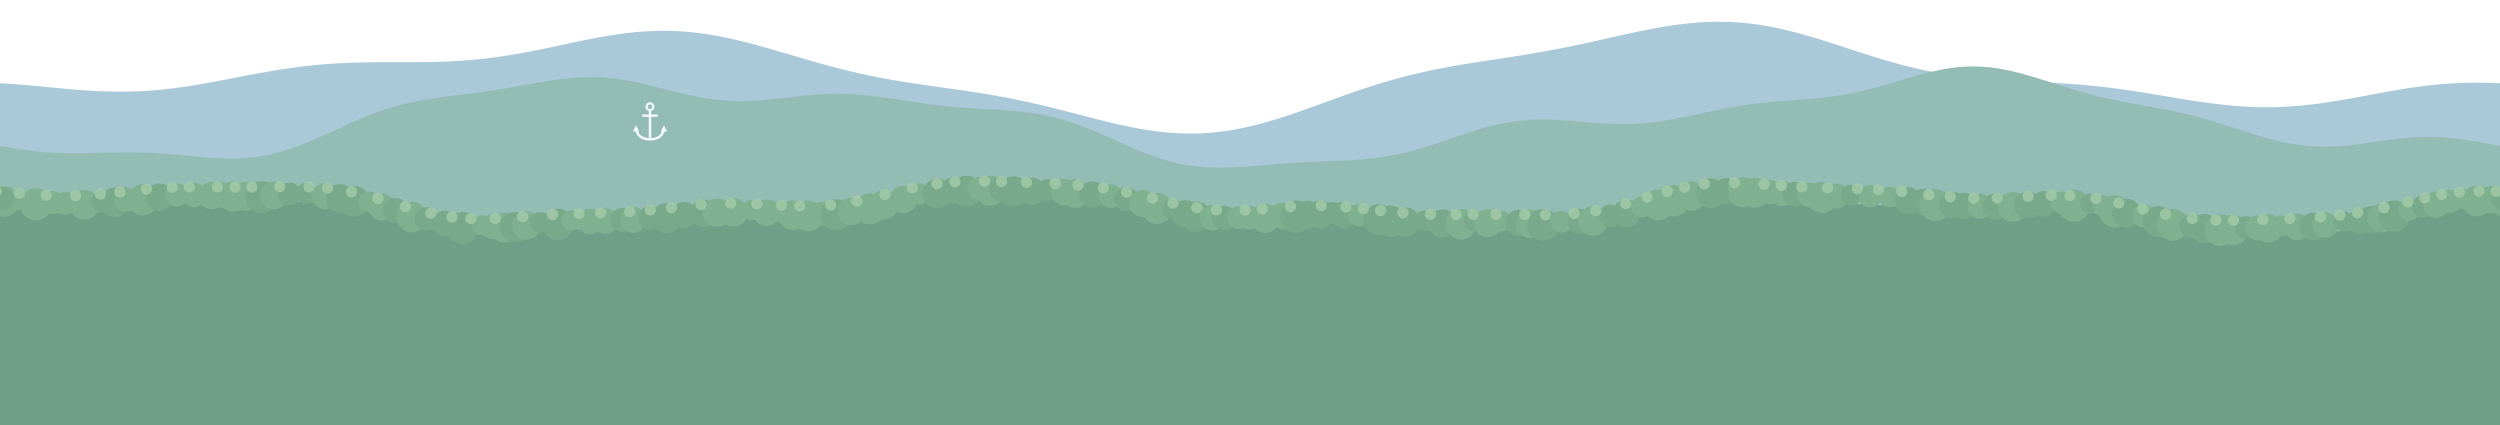
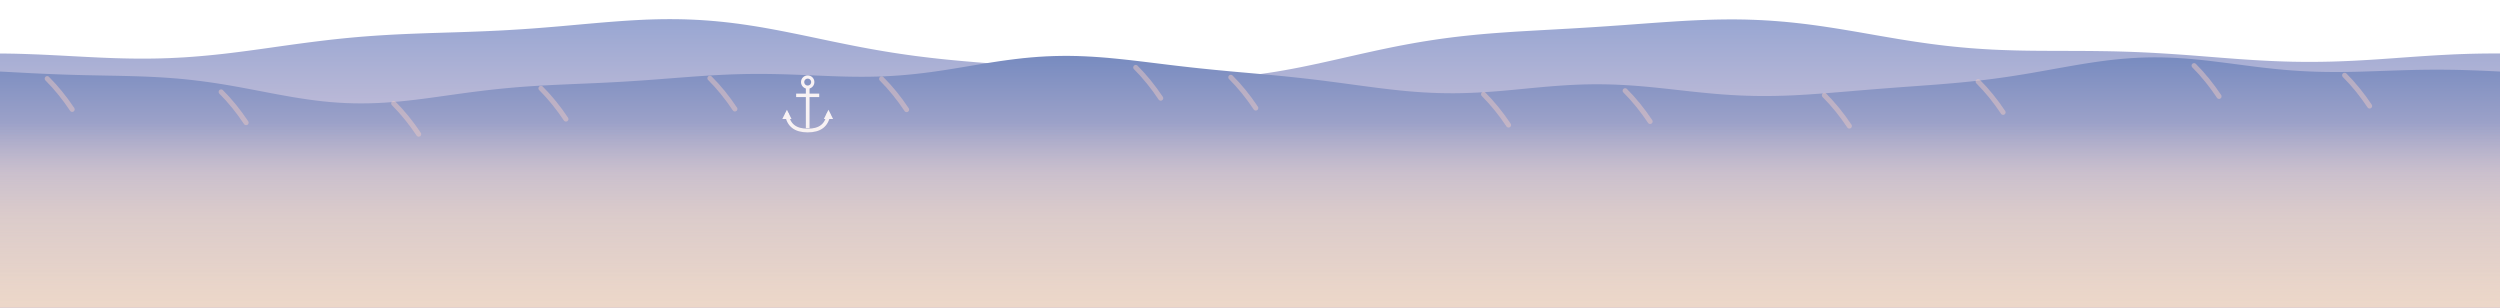
- <svg xmlns="http://www.w3.org/2000/svg" viewBox="0 0 1000 170" width="1000" height="170">
-   <g transform="translate(0 -70)">
-     <path d="M0 240 L0 103.3 L4 103.53 L8 103.82 L12 104.17 L16 104.54 L20 104.92 L24 105.31 L28 105.67 L32 106 L36 106.28 L40 106.49 L44 106.62 L48 106.67 L52 106.63 L56 106.49 L60 106.25 L64 105.91 L68 105.48 L72 104.97 L76 104.37 L80 103.72 L84 103.01 L88 102.26 L92 101.5 L96 100.72 L100 99.95 L104 99.21 L108 98.5 L112 97.84 L116 97.24 L120 96.7 L124 96.24 L128 95.85 L132 95.53 L136 95.29 L140 95.11 L144 94.99 L148 94.92 L152 94.89 L156 94.88 L160 94.88 L164 94.88 L168 94.86 L172 94.8 L176 94.7 L180 94.55 L184 94.33 L188 94.03 L192 93.66 L196 93.2 L200 92.66 L204 92.05 L208 91.36 L212 90.62 L216 89.82 L220 88.99 L224 88.13 L228 87.28 L232 86.43 L236 85.62 L240 84.86 L244 84.18 L248 83.58 L252 83.08 L256 82.69 L260 82.44 L264 82.32 L268 82.34 L272 82.51 L276 82.82 L280 83.27 L284 83.85 L288 84.57 L292 85.39 L296 86.32 L300 87.33 L304 88.41 L308 89.54 L312 90.7 L316 91.88 L320 93.06 L324 94.22 L328 95.36 L332 96.45 L336 97.5 L340 98.48 L344 99.41 L348 100.27 L352 101.07 L356 101.8 L360 102.49 L364 103.13 L368 103.73 L372 104.31 L376 104.87 L380 105.43 L384 106 L388 106.59 L392 107.21 L396 107.87 L400 108.58 L404 109.33 L408 110.15 L412 111.01 L416 111.93 L420 112.89 L424 113.89 L428 114.92 L432 115.95 L436 116.99 L440 118 L444 118.98 L448 119.9 L452 120.76 L456 121.52 L460 122.17 L464 122.7 L468 123.09 L472 123.34 L476 123.43 L480 123.35 L484 123.11 L488 122.71 L492 122.14 L496 121.42 L500 120.55 L504 119.55 L508 118.43 L512 117.21 L516 115.9 L520 114.52 L524 113.1 L528 111.66 L532 110.2 L536 108.76 L540 107.34 L544 105.97 L548 104.64 L552 103.39 L556 102.2 L560 101.09 L564 100.06 L568 99.11 L572 98.23 L576 97.42 L580 96.67 L584 95.97 L588 95.31 L592 94.68 L596 94.07 L600 93.46 L604 92.85 L608 92.22 L612 91.56 L616 90.87 L620 90.15 L624 89.39 L628 88.59 L632 87.76 L636 86.89 L640 86.01 L644 85.11 L648 84.22 L652 83.34 L656 82.49 L660 81.69 L664 80.95 L668 80.29 L672 79.73 L676 79.28 L680 78.95 L684 78.75 L688 78.69 L692 78.78 L696 79.03 L700 79.42 L704 79.96 L708 80.64 L712 81.46 L716 82.4 L720 83.44 L724 84.57 L728 85.78 L732 87.04 L736 88.33 L740 89.64 L744 90.94 L748 92.22 L752 93.45 L756 94.63 L760 95.74 L764 96.77 L768 97.71 L772 98.56 L776 99.31 L780 99.96 L784 100.52 L788 101 L792 101.4 L796 101.73 L800 102 L804 102.24 L808 102.45 L812 102.64 L816 102.84 L820 103.04 L824 103.28 L828 103.55 L832 103.86 L836 104.22 L840 104.64 L844 105.11 L848 105.63 L852 106.2 L856 106.81 L860 107.45 L864 108.12 L868 108.79 L872 109.46 L876 110.1 L880 110.71 L884 111.27 L888 111.77 L892 112.19 L896 112.52 L900 112.75 L904 112.87 L908 112.89 L912 112.79 L916 112.59 L920 112.27 L924 111.86 L928 111.36 L932 110.77 L936 110.12 L940 109.43 L944 108.7 L948 107.95 L952 107.21 L956 106.48 L960 105.8 L964 105.16 L968 104.6 L972 104.11 L976 103.7 L980 103.39 L984 103.18 L988 103.07 L992 103.06 L996 103.13 L1000 103.3 L1000 240 Z" fill="#a9c8d8" />
-     <path d="M0 240 L0 128.33 L4 129.04 L8 129.69 L12 130.25 L16 130.7 L20 131.03 L24 131.23 L28 131.32 L32 131.32 L36 131.25 L40 131.14 L44 131.03 L48 130.95 L52 130.92 L56 130.97 L60 131.1 L64 131.33 L68 131.63 L72 132 L76 132.39 L80 132.78 L84 133.12 L88 133.36 L92 133.47 L96 133.39 L100 133.1 L104 132.58 L108 131.82 L112 130.81 L116 129.56 L120 128.12 L124 126.5 L128 124.76 L132 122.95 L136 121.11 L140 119.31 L144 117.57 L148 115.96 L152 114.48 L156 113.17 L160 112.03 L164 111.06 L168 110.24 L172 109.54 L176 108.94 L180 108.41 L184 107.91 L188 107.41 L192 106.89 L196 106.32 L200 105.7 L204 105.04 L208 104.34 L212 103.63 L216 102.92 L220 102.27 L224 101.7 L228 101.26 L232 100.97 L236 100.85 L240 100.93 L244 101.22 L248 101.71 L252 102.37 L256 103.19 L260 104.13 L264 105.14 L268 106.17 L272 107.17 L276 108.09 L280 108.9 L284 109.56 L288 110.04 L292 110.33 L296 110.43 L300 110.35 L304 110.12 L308 109.78 L312 109.35 L316 108.9 L320 108.45 L324 108.06 L328 107.75 L332 107.57 L336 107.52 L340 107.63 L344 107.87 L348 108.25 L352 108.74 L356 109.31 L360 109.92 L364 110.55 L368 111.16 L372 111.73 L376 112.23 L380 112.65 L384 113 L388 113.27 L392 113.5 L396 113.71 L400 113.93 L404 114.2 L408 114.56 L412 115.05 L416 115.7 L420 116.52 L424 117.54 L428 118.76 L432 120.15 L436 121.71 L440 123.38 L444 125.14 L448 126.93 L452 128.69 L456 130.38 L460 131.95 L464 133.34 L468 134.54 L472 135.51 L476 136.25 L480 136.75 L484 137.03 L488 137.12 L492 137.04 L496 136.83 L500 136.54 L504 136.2 L508 135.85 L512 135.52 L516 135.22 L520 134.96 L524 134.76 L528 134.59 L532 134.44 L536 134.28 L540 134.09 L544 133.82 L548 133.45 L552 132.96 L556 132.32 L560 131.53 L564 130.57 L568 129.47 L572 128.25 L576 126.94 L580 125.57 L584 124.2 L588 122.87 L592 121.63 L596 120.52 L600 119.57 L604 118.82 L608 118.27 L612 117.94 L616 117.8 L620 117.84 L624 118.02 L628 118.3 L632 118.64 L636 118.99 L640 119.3 L644 119.52 L648 119.63 L652 119.6 L656 119.41 L660 119.06 L664 118.55 L668 117.91 L672 117.16 L676 116.33 L680 115.47 L684 114.61 L688 113.78 L692 113.01 L696 112.33 L700 111.73 L704 111.24 L708 110.83 L712 110.48 L716 110.18 L720 109.89 L724 109.57 L728 109.19 L732 108.73 L736 108.15 L740 107.45 L744 106.61 L748 105.64 L752 104.56 L756 103.41 L760 102.21 L764 101.01 L768 99.87 L772 98.83 L776 97.95 L780 97.25 L784 96.79 L788 96.57 L792 96.63 L796 96.94 L800 97.5 L804 98.28 L808 99.26 L812 100.37 L816 101.59 L820 102.86 L824 104.15 L828 105.4 L832 106.58 L836 107.69 L840 108.7 L844 109.62 L848 110.45 L852 111.21 L856 111.94 L860 112.65 L864 113.39 L868 114.17 L872 115.03 L876 115.98 L880 117.02 L884 118.16 L888 119.38 L892 120.65 L896 121.95 L900 123.24 L904 124.47 L908 125.61 L912 126.61 L916 127.43 L920 128.06 L924 128.47 L928 128.67 L932 128.65 L936 128.44 L940 128.08 L944 127.59 L948 127.04 L952 126.46 L956 125.9 L960 125.42 L964 125.06 L968 124.84 L972 124.78 L976 124.9 L980 125.19 L984 125.63 L988 126.2 L992 126.87 L996 127.59 L1000 128.33 L1000 240 Z" fill="#93bcb4" />
+ <svg xmlns="http://www.w3.org/2000/svg" viewBox="0 0 1300 160" width="1300" height="160">
+   <defs>
+     <linearGradient id="bgsannomiya1_0" gradientUnits="userSpaceOnUse" x1="0" y1="50" x2="0" y2="120">
+       <stop offset="0" stop-color="#98a6d2" />
+       <stop offset="1" stop-color="#cfc4da" />
+     </linearGradient>
+     <linearGradient id="bgsannomiya1_1" gradientUnits="userSpaceOnUse" x1="0" y1="66" x2="0" y2="130">
+       <stop offset="0" stop-color="#7489bf" />
+       <stop offset="1" stop-color="#b7b2cf" />
+     </linearGradient>
+     <linearGradient id="bgsannomiya1_2" gradientUnits="userSpaceOnUse" x1="0" y1="104" x2="0" y2="200">
+       <stop offset="0" stop-color="#f3dcc8" stop-opacity="0" />
+       <stop offset="0.5" stop-color="#f3dcc8" stop-opacity="0.6" />
+       <stop offset="1" stop-color="#f3dcc8" stop-opacity="0.9" />
+     </linearGradient>
+   </defs>
+   <g transform="translate(0 -40)">
+     <path d="M0 200 L0 67.82 L4 67.86 L8 67.93 L12 68.04 L16 68.18 L20 68.33 L24 68.51 L28 68.71 L32 68.91 L36 69.13 L40 69.34 L44 69.55 L48 69.75 L52 69.94 L56 70.11 L60 70.25 L64 70.36 L68 70.44 L72 70.48 L76 70.48 L80 70.44 L84 70.35 L88 70.22 L92 70.03 L96 69.81 L100 69.53 L104 69.21 L108 68.85 L112 68.45 L116 68.02 L120 67.55 L124 67.05 L128 66.53 L132 65.99 L136 65.44 L140 64.88 L144 64.31 L148 63.75 L152 63.19 L156 62.65 L160 62.12 L164 61.61 L168 61.12 L172 60.65 L176 60.22 L180 59.81 L184 59.44 L188 59.09 L192 58.78 L196 58.5 L200 58.25 L204 58.02 L208 57.82 L212 57.64 L216 57.48 L220 57.33 L224 57.19 L228 57.07 L232 56.94 L236 56.82 L240 56.69 L244 56.55 L248 56.4 L252 56.24 L256 56.06 L260 55.87 L264 55.65 L268 55.41 L272 55.16 L276 54.88 L280 54.58 L284 54.26 L288 53.93 L292 53.59 L296 53.23 L300 52.87 L304 52.51 L308 52.16 L312 51.81 L316 51.48 L320 51.17 L324 50.88 L328 50.62 L332 50.4 L336 50.21 L340 50.08 L344 49.99 L348 49.96 L352 49.98 L356 50.06 L360 50.21 L364 50.41 L368 50.68 L372 51.01 L376 51.4 L380 51.85 L384 52.36 L388 52.93 L392 53.54 L396 54.2 L400 54.91 L404 55.65 L408 56.42 L412 57.22 L416 58.03 L420 58.86 L424 59.7 L428 60.54 L432 61.38 L436 62.2 L440 63.01 L444 63.81 L448 64.58 L452 65.32 L456 66.03 L460 66.71 L464 67.36 L468 67.97 L472 68.55 L476 69.1 L480 69.6 L484 70.08 L488 70.53 L492 70.95 L496 71.34 L500 71.71 L504 72.06 L508 72.4 L512 72.72 L516 73.03 L520 73.34 L524 73.65 L528 73.96 L532 74.27 L536 74.58 L540 74.91 L544 75.24 L548 75.58 L552 75.93 L556 76.29 L560 76.66 L564 77.03 L568 77.4 L572 77.78 L576 78.15 L580 78.52 L584 78.87 L588 79.21 L592 79.53 L596 79.83 L600 80.09 L604 80.32 L608 80.51 L612 80.65 L616 80.74 L620 80.79 L624 80.77 L628 80.7 L632 80.56 L636 80.37 L640 80.1 L644 79.78 L648 79.38 L652 78.93 L656 78.41 L660 77.83 L664 77.2 L668 76.51 L672 75.78 L676 75.01 L680 74.19 L684 73.35 L688 72.48 L692 71.59 L696 70.69 L700 69.78 L704 68.88 L708 67.97 L712 67.09 L716 66.21 L720 65.37 L724 64.54 L728 63.75 L732 63 L736 62.28 L740 61.6 L744 60.97 L748 60.37 L752 59.82 L756 59.31 L760 58.84 L764 58.41 L768 58.01 L772 57.65 L776 57.32 L780 57.02 L784 56.74 L788 56.47 L792 56.23 L796 56 L800 55.77 L804 55.55 L808 55.33 L812 55.1 L816 54.88 L820 54.64 L824 54.4 L828 54.15 L832 53.89 L836 53.62 L840 53.34 L844 53.06 L848 52.77 L852 52.47 L856 52.18 L860 51.89 L864 51.61 L868 51.34 L872 51.08 L876 50.84 L880 50.63 L884 50.45 L888 50.3 L892 50.19 L896 50.12 L900 50.09 L904 50.11 L908 50.18 L912 50.31 L916 50.48 L920 50.71 L924 51 L928 51.33 L932 51.72 L936 52.16 L940 52.64 L944 53.17 L948 53.74 L952 54.34 L956 54.97 L960 55.63 L964 56.3 L968 56.99 L972 57.69 L976 58.39 L980 59.08 L984 59.76 L988 60.43 L992 61.07 L996 61.69 L1000 62.27 L1004 62.83 L1008 63.34 L1012 63.82 L1016 64.25 L1020 64.64 L1024 64.99 L1028 65.29 L1032 65.55 L1036 65.78 L1040 65.96 L1044 66.1 L1048 66.22 L1052 66.31 L1056 66.37 L1060 66.41 L1064 66.43 L1068 66.45 L1072 66.46 L1076 66.47 L1080 66.48 L1084 66.5 L1088 66.53 L1092 66.58 L1096 66.64 L1100 66.72 L1104 66.83 L1108 66.96 L1112 67.12 L1116 67.3 L1120 67.51 L1124 67.74 L1128 67.99 L1132 68.26 L1136 68.54 L1140 68.84 L1144 69.15 L1148 69.47 L1152 69.78 L1156 70.1 L1160 70.4 L1164 70.7 L1168 70.97 L1172 71.23 L1176 71.46 L1180 71.67 L1184 71.84 L1188 71.98 L1192 72.09 L1196 72.15 L1200 72.18 L1204 72.17 L1208 72.12 L1212 72.04 L1216 71.92 L1220 71.76 L1224 71.58 L1228 71.36 L1232 71.13 L1236 70.87 L1240 70.6 L1244 70.32 L1248 70.03 L1252 69.74 L1256 69.46 L1260 69.19 L1264 68.93 L1268 68.69 L1272 68.48 L1276 68.28 L1280 68.12 L1284 67.99 L1288 67.9 L1292 67.83 L1296 67.81 L1300 67.82 L1300 200 Z" fill="url(#bgsannomiya1_0)" />
+     <path d="M0 200 L0 77.2 L4 77.41 L8 77.62 L12 77.83 L16 78.04 L20 78.23 L24 78.42 L28 78.58 L32 78.73 L36 78.86 L40 78.98 L44 79.08 L48 79.16 L52 79.24 L56 79.32 L60 79.39 L64 79.48 L68 79.58 L72 79.7 L76 79.85 L80 80.03 L84 80.25 L88 80.52 L92 80.83 L96 81.2 L100 81.63 L104 82.11 L108 82.64 L112 83.22 L116 83.85 L120 84.53 L124 85.24 L128 85.98 L132 86.74 L136 87.5 L140 88.27 L144 89.02 L148 89.75 L152 90.45 L156 91.1 L160 91.7 L164 92.24 L168 92.7 L172 93.09 L176 93.39 L180 93.6 L184 93.73 L188 93.77 L192 93.72 L196 93.59 L200 93.38 L204 93.09 L208 92.74 L212 92.33 L216 91.87 L220 91.37 L224 90.84 L228 90.28 L232 89.72 L236 89.16 L240 88.61 L244 88.07 L248 87.55 L252 87.06 L256 86.6 L260 86.18 L264 85.79 L268 85.44 L272 85.12 L276 84.84 L280 84.59 L284 84.37 L288 84.16 L292 83.98 L296 83.8 L300 83.63 L304 83.46 L308 83.29 L312 83.11 L316 82.91 L320 82.7 L324 82.48 L328 82.23 L332 81.97 L336 81.69 L340 81.4 L344 81.09 L348 80.78 L352 80.47 L356 80.17 L360 79.87 L364 79.59 L368 79.32 L372 79.09 L376 78.88 L380 78.71 L384 78.58 L388 78.49 L392 78.44 L396 78.44 L400 78.47 L404 78.54 L408 78.64 L412 78.77 L416 78.92 L420 79.08 L424 79.26 L428 79.42 L432 79.58 L436 79.72 L440 79.83 L444 79.9 L448 79.93 L452 79.9 L456 79.82 L460 79.68 L464 79.47 L468 79.2 L472 78.86 L476 78.46 L480 78 L484 77.49 L488 76.92 L492 76.32 L496 75.68 L500 75.02 L504 74.35 L508 73.68 L512 73.03 L516 72.39 L520 71.78 L524 71.22 L528 70.71 L532 70.25 L536 69.87 L540 69.55 L544 69.31 L548 69.15 L552 69.07 L556 69.06 L560 69.13 L564 69.28 L568 69.49 L572 69.76 L576 70.08 L580 70.46 L584 70.87 L588 71.31 L592 71.78 L596 72.26 L600 72.75 L604 73.24 L608 73.73 L612 74.21 L616 74.67 L620 75.12 L624 75.55 L628 75.96 L632 76.36 L636 76.74 L640 77.12 L644 77.48 L648 77.83 L652 78.19 L656 78.55 L660 78.91 L664 79.29 L668 79.68 L672 80.1 L676 80.53 L680 80.98 L684 81.45 L688 81.94 L692 82.46 L696 82.98 L700 83.52 L704 84.06 L708 84.6 L712 85.13 L716 85.65 L720 86.14 L724 86.61 L728 87.04 L732 87.42 L736 87.75 L740 88.03 L744 88.24 L748 88.39 L752 88.47 L756 88.49 L760 88.44 L764 88.32 L768 88.15 L772 87.92 L776 87.64 L780 87.33 L784 86.98 L788 86.6 L792 86.22 L796 85.83 L800 85.46 L804 85.1 L808 84.77 L812 84.48 L816 84.23 L820 84.04 L824 83.9 L828 83.83 L832 83.82 L836 83.88 L840 84 L844 84.19 L848 84.43 L852 84.73 L856 85.07 L860 85.46 L864 85.87 L868 86.3 L872 86.75 L876 87.19 L880 87.63 L884 88.05 L888 88.44 L892 88.8 L896 89.12 L900 89.39 L904 89.61 L908 89.77 L912 89.88 L916 89.93 L920 89.92 L924 89.86 L928 89.75 L932 89.59 L936 89.38 L940 89.14 L944 88.87 L948 88.58 L952 88.27 L956 87.94 L960 87.61 L964 87.27 L968 86.94 L972 86.61 L976 86.29 L980 85.98 L984 85.67 L988 85.37 L992 85.08 L996 84.79 L1000 84.49 L1004 84.2 L1008 83.89 L1012 83.56 L1016 83.22 L1020 82.85 L1024 82.45 L1028 82.02 L1032 81.55 L1036 81.05 L1040 80.51 L1044 79.94 L1048 79.32 L1052 78.68 L1056 78.01 L1060 77.31 L1064 76.6 L1068 75.88 L1072 75.17 L1076 74.46 L1080 73.77 L1084 73.11 L1088 72.49 L1092 71.91 L1096 71.39 L1100 70.94 L1104 70.56 L1108 70.25 L1112 70.02 L1116 69.88 L1120 69.82 L1124 69.85 L1128 69.96 L1132 70.14 L1136 70.4 L1140 70.73 L1144 71.11 L1148 71.54 L1152 72.02 L1156 72.52 L1160 73.03 L1164 73.56 L1168 74.08 L1172 74.59 L1176 75.08 L1180 75.53 L1184 75.95 L1188 76.32 L1192 76.64 L1196 76.91 L1200 77.12 L1204 77.28 L1208 77.38 L1212 77.43 L1216 77.44 L1220 77.41 L1224 77.34 L1228 77.24 L1232 77.11 L1236 76.98 L1240 76.84 L1244 76.7 L1248 76.57 L1252 76.45 L1256 76.35 L1260 76.28 L1264 76.24 L1268 76.23 L1272 76.25 L1276 76.3 L1280 76.39 L1284 76.51 L1288 76.65 L1292 76.82 L1296 77 L1300 77.2 L1300 200 Z" fill="url(#bgsannomiya1_1)" />
+     <path d="M24.535 80.88 Q31.535 87.88 37.535 96.88" fill="none" stroke="#eac8c4" stroke-width="2.6" stroke-linecap="round" stroke-linejoin="round" opacity="0.5" />
+     <path d="M114.987 87.79 Q121.987 94.79 127.987 103.79" fill="none" stroke="#eac8c4" stroke-width="2.6" stroke-linecap="round" stroke-linejoin="round" opacity="0.5" />
+     <path d="M204.717 93.78 Q211.717 100.78 217.717 109.78" fill="none" stroke="#eac8c4" stroke-width="2.6" stroke-linecap="round" stroke-linejoin="round" opacity="0.5" />
+     <path d="M281.291 85.92 Q288.291 92.92 294.291 101.92" fill="none" stroke="#eac8c4" stroke-width="2.6" stroke-linecap="round" stroke-linejoin="round" opacity="0.5" />
+     <path d="M369.145 80.673 Q376.145 87.673 382.145 96.673" fill="none" stroke="#eac8c4" stroke-width="2.6" stroke-linecap="round" stroke-linejoin="round" opacity="0.5" />
+     <path d="M458.441 81.002 Q465.441 88.002 471.441 97.002" fill="none" stroke="#eac8c4" stroke-width="2.6" stroke-linecap="round" stroke-linejoin="round" opacity="0.5" />
+     <path d="M590.58 75.068 Q597.58 82.068 603.58 91.068" fill="none" stroke="#eac8c4" stroke-width="2.6" stroke-linecap="round" stroke-linejoin="round" opacity="0.5" />
+     <path d="M640.013 80.19 Q647.013 87.19 653.013 96.19" fill="none" stroke="#eac8c4" stroke-width="2.6" stroke-linecap="round" stroke-linejoin="round" opacity="0.5" />
+     <path d="M771.448 89.025 Q778.448 96.025 784.448 105.025" fill="none" stroke="#eac8c4" stroke-width="2.6" stroke-linecap="round" stroke-linejoin="round" opacity="0.5" />
+     <path d="M845.071 87.173 Q852.071 94.173 858.071 103.173" fill="none" stroke="#eac8c4" stroke-width="2.6" stroke-linecap="round" stroke-linejoin="round" opacity="0.5" />
+     <path d="M948.67 89.553 Q955.67 96.553 961.67 105.553" fill="none" stroke="#eac8c4" stroke-width="2.6" stroke-linecap="round" stroke-linejoin="round" opacity="0.5" />
+     <path d="M1028.612 82.427 Q1035.612 89.427 1041.612 98.427" fill="none" stroke="#eac8c4" stroke-width="2.6" stroke-linecap="round" stroke-linejoin="round" opacity="0.5" />
+     <path d="M1140.913 74.128 Q1147.913 81.128 1153.913 90.128" fill="none" stroke="#eac8c4" stroke-width="2.6" stroke-linecap="round" stroke-linejoin="round" opacity="0.5" />
+     <path d="M1219.206 79.139 Q1226.206 86.139 1232.206 95.139" fill="none" stroke="#eac8c4" stroke-width="2.6" stroke-linecap="round" stroke-linejoin="round" opacity="0.5" />
    <g>
-       <circle cx="260" cy="112.69" r="1.36" fill="none" stroke="#f4fbff" stroke-width="0.87" />
-       <rect x="259.5" y="113.93" width="0.99" height="11.16" fill="#f4fbff" />
-       <rect x="256.9" y="115.79" width="6.2" height="0.93" fill="#f4fbff" />
-       <path d="M254.42 121.368 Q255.04 125.708 260 125.708 Q264.96 125.708 265.58 121.368" fill="none" stroke="#f4fbff" stroke-width="0.99" stroke-linecap="round" />
-       <polygon points="253.18,122.61 254.42,120.13 255.66,122.61" fill="#f4fbff" />
-       <polygon points="264.34,122.61 265.58,120.13 266.82,122.61" fill="#f4fbff" />
+       <circle cx="420" cy="82.68" r="2.64" fill="none" stroke="#f8f2f4" stroke-width="1.68" />
+       <rect x="419.04" y="85.08" width="1.92" height="21.6" fill="#f8f2f4" />
+       <rect x="414" y="88.68" width="12" height="1.8" fill="#f8f2f4" />
+       <path d="M409.2 99.485 Q410.4 107.885 420 107.885 Q429.6 107.885 430.8 99.485" fill="none" stroke="#f8f2f4" stroke-width="1.92" stroke-linecap="round" />
+       <polygon points="406.8,101.88 409.2,97.08 411.6,101.88" fill="#f8f2f4" />
+       <polygon points="428.4,101.88 430.8,97.08 433.2,101.88" fill="#f8f2f4" />
    </g>
-     <path d="M0 240 L0 152.79 L4 153.04 L8 153.36 L12 153.7 L16 154.03 L20 154.3 L24 154.47 L28 154.53 L32 154.47 L36 154.29 L40 154 L44 153.62 L48 153.19 L52 152.74 L56 152.29 L60 151.89 L64 151.55 L68 151.29 L72 151.11 L76 151 L80 150.96 L84 150.97 L88 151 L92 151.04 L96 151.06 L100 151.06 L104 151.02 L108 150.97 L112 150.9 L116 150.86 L120 150.85 L124 150.93 L128 151.11 L132 151.42 L136 151.9 L140 152.54 L144 153.35 L148 154.3 L152 155.38 L156 156.55 L160 157.75 L164 158.95 L168 160.08 L172 161.11 L176 162 L180 162.71 L184 163.24 L188 163.57 L192 163.72 L196 163.71 L200 163.57 L204 163.35 L208 163.06 L212 162.75 L216 162.46 L220 162.19 L224 161.97 L228 161.8 L232 161.66 L236 161.55 L240 161.45 L244 161.33 L248 161.17 L252 160.95 L256 160.68 L260 160.33 L264 159.93 L268 159.5 L272 159.04 L276 158.6 L280 158.2 L284 157.87 L288 157.63 L292 157.5 L296 157.48 L300 157.57 L304 157.75 L308 157.98 L312 158.23 L316 158.46 L320 158.63 L324 158.69 L328 158.62 L332 158.38 L336 157.98 L340 157.4 L344 156.67 L348 155.81 L352 154.86 L356 153.87 L360 152.88 L364 151.93 L368 151.06 L372 150.32 L376 149.7 L380 149.24 L384 148.92 L388 148.73 L392 148.66 L396 148.68 L400 148.76 L404 148.88 L408 149.03 L412 149.18 L416 149.33 L420 149.49 L424 149.67 L428 149.89 L432 150.17 L436 150.53 L440 151 L444 151.57 L448 152.26 L452 153.06 L456 153.95 L460 154.91 L464 155.89 L468 156.86 L472 157.78 L476 158.6 L480 159.29 L484 159.82 L488 160.17 L492 160.34 L496 160.35 L500 160.21 L504 159.96 L508 159.64 L512 159.3 L516 158.97 L520 158.7 L524 158.53 L528 158.47 L532 158.53 L536 158.71 L540 159 L544 159.38 L548 159.81 L552 160.26 L556 160.71 L560 161.11 L564 161.45 L568 161.71 L572 161.89 L576 162 L580 162.04 L584 162.03 L588 162 L592 161.96 L596 161.94 L600 161.94 L604 161.98 L608 162.03 L612 162.1 L616 162.14 L620 162.15 L624 162.07 L628 161.89 L632 161.58 L636 161.1 L640 160.46 L644 159.65 L648 158.7 L652 157.62 L656 156.45 L660 155.25 L664 154.05 L668 152.92 L672 151.89 L676 151 L680 150.29 L684 149.76 L688 149.43 L692 149.28 L696 149.29 L700 149.43 L704 149.65 L708 149.94 L712 150.25 L716 150.54 L720 150.81 L724 151.03 L728 151.2 L732 151.34 L736 151.45 L740 151.55 L744 151.67 L748 151.83 L752 152.05 L756 152.32 L760 152.67 L764 153.07 L768 153.5 L772 153.96 L776 154.4 L780 154.8 L784 155.13 L788 155.37 L792 155.5 L796 155.52 L800 155.43 L804 155.25 L808 155.02 L812 154.77 L816 154.54 L820 154.37 L824 154.31 L828 154.38 L832 154.62 L836 155.02 L840 155.6 L844 156.33 L848 157.19 L852 158.14 L856 159.13 L860 160.12 L864 161.07 L868 161.94 L872 162.68 L876 163.3 L880 163.76 L884 164.08 L888 164.27 L892 164.34 L896 164.32 L900 164.24 L904 164.12 L908 163.97 L912 163.82 L916 163.67 L920 163.51 L924 163.33 L928 163.11 L932 162.83 L936 162.47 L940 162 L944 161.43 L948 160.74 L952 159.94 L956 159.05 L960 158.09 L964 157.11 L968 156.14 L972 155.22 L976 154.4 L980 153.71 L984 153.18 L988 152.83 L992 152.66 L996 152.65 L1000 152.79 L1000 240 Z" fill="#6f9f86" />
-     <circle cx="-4" cy="149.8" r="5.25" fill="#78a98a" />
-     <circle cx="996" cy="149.8" r="5.25" fill="#78a98a" />
-     <circle cx="1.63" cy="150.56" r="6.13" fill="#7fb08f" />
-     <circle cx="1001.63" cy="150.56" r="6.13" fill="#7fb08f" />
-     <circle cx="7.58" cy="149.79" r="4.12" fill="#7fb08f" />
-     <circle cx="14.42" cy="151.75" r="6.41" fill="#7fb08f" />
-     <circle cx="20.97" cy="151.12" r="4.62" fill="#7fb08f" />
-     <circle cx="26.18" cy="151.29" r="4.61" fill="#7fb08f" />
-     <circle cx="33.79" cy="151.97" r="5.95" fill="#7fb08f" />
-     <circle cx="40.95" cy="150.59" r="4.45" fill="#78a98a" />
-     <circle cx="45.91" cy="150.96" r="5.9" fill="#78a98a" />
-     <circle cx="50.33" cy="149.86" r="4.88" fill="#7fb08f" />
-     <circle cx="57.1" cy="149.92" r="6.24" fill="#7fb08f" />
-     <circle cx="63.8" cy="148.86" r="5.49" fill="#78a98a" />
-     <circle cx="70.69" cy="147.95" r="4.65" fill="#7fb08f" />
-     <circle cx="77.53" cy="147.94" r="4.93" fill="#7fb08f" />
-     <circle cx="84.66" cy="148.26" r="5.47" fill="#7fb08f" />
-     <circle cx="88.91" cy="148.04" r="5.05" fill="#7fb08f" />
-     <circle cx="93.24" cy="148.64" r="5.99" fill="#7fb08f" />
-     <circle cx="98.3" cy="148.5" r="5.73" fill="#7fb08f" />
-     <circle cx="104.68" cy="148.86" r="6.41" fill="#78a98a" />
-     <circle cx="109.47" cy="148.24" r="5.49" fill="#7fb08f" />
-     <circle cx="115.71" cy="147.61" r="4.59" fill="#78a98a" />
-     <circle cx="122.48" cy="147.41" r="4.21" fill="#78a98a" />
-     <circle cx="130.07" cy="148.42" r="5.29" fill="#7fb08f" />
-     <circle cx="136.02" cy="149.33" r="5.72" fill="#78a98a" />
-     <circle cx="141.66" cy="150.57" r="6.19" fill="#78a98a" />
-     <circle cx="147.44" cy="150.65" r="4.14" fill="#7fb08f" />
-     <circle cx="152.66" cy="152.81" r="5.4" fill="#7fb08f" />
-     <circle cx="158.17" cy="154.22" r="5.02" fill="#78a98a" />
-     <circle cx="164.7" cy="156.82" r="6.12" fill="#7fb08f" />
-     <circle cx="170.59" cy="157.55" r="4.64" fill="#78a98a" />
-     <circle cx="177.87" cy="159.45" r="5.16" fill="#78a98a" />
-     <circle cx="185.18" cy="161.18" r="6.38" fill="#78a98a" />
-     <circle cx="192.74" cy="160.14" r="4.03" fill="#7fb08f" />
-     <circle cx="197.06" cy="160.65" r="4.93" fill="#7fb08f" />
-     <circle cx="201.65" cy="161.04" r="5.92" fill="#7fb08f" />
-     <circle cx="205.93" cy="160.86" r="6.08" fill="#78a98a" />
-     <circle cx="210.51" cy="160.27" r="5.67" fill="#7fb08f" />
-     <circle cx="216.05" cy="158.95" r="4.16" fill="#78a98a" />
-     <circle cx="223.14" cy="159.78" r="6.27" fill="#78a98a" />
-     <circle cx="228.5" cy="158.18" r="4" fill="#7fb08f" />
-     <circle cx="235.98" cy="158.62" r="5.1" fill="#7fb08f" />
-     <circle cx="242.09" cy="158.47" r="5.13" fill="#7fb08f" />
-     <circle cx="248.88" cy="158.01" r="4.81" fill="#78a98a" />
-     <circle cx="253.33" cy="157.99" r="5.2" fill="#7fb08f" />
-     <circle cx="260.07" cy="157.23" r="4.83" fill="#78a98a" />
-     <circle cx="266.45" cy="157.26" r="5.99" fill="#78a98a" />
-     <circle cx="273.68" cy="156" r="5.25" fill="#78a98a" />
-     <circle cx="281.44" cy="155.35" r="5.47" fill="#78a98a" />
-     <circle cx="286.78" cy="155.1" r="5.69" fill="#7fb08f" />
-     <circle cx="293.4" cy="154.93" r="5.75" fill="#7fb08f" />
-     <circle cx="300.58" cy="154.03" r="4.06" fill="#7fb08f" />
-     <circle cx="306.55" cy="155.1" r="5.35" fill="#7fb08f" />
-     <circle cx="310.9" cy="154.6" r="4.06" fill="#7fb08f" />
-     <circle cx="317.05" cy="156.08" r="5.95" fill="#7fb08f" />
-     <circle cx="323.29" cy="156.37" r="6.13" fill="#7fb08f" />
-     <circle cx="328.95" cy="155.44" r="4.76" fill="#7fb08f" />
-     <circle cx="334.5" cy="155.88" r="6.21" fill="#78a98a" />
-     <circle cx="340.47" cy="154.66" r="5.56" fill="#7fb08f" />
-     <circle cx="347.94" cy="153.56" r="6.22" fill="#7fb08f" />
-     <circle cx="353.6" cy="151.95" r="5.8" fill="#7fb08f" />
-     <circle cx="361.33" cy="149.85" r="5.5" fill="#7fb08f" />
-     <circle cx="367.9" cy="147.59" r="4.17" fill="#7fb08f" />
-     <circle cx="375" cy="147.41" r="5.95" fill="#78a98a" />
-     <circle cx="381.28" cy="146.27" r="5.25" fill="#78a98a" />
-     <circle cx="386.58" cy="146.48" r="6.16" fill="#78a98a" />
-     <circle cx="391.61" cy="145.47" r="4.68" fill="#7fb08f" />
-     <circle cx="396.21" cy="146.32" r="6.05" fill="#7fb08f" />
-     <circle cx="400.56" cy="145.72" r="4.9" fill="#78a98a" />
-     <circle cx="405.4" cy="146.53" r="6" fill="#78a98a" />
-     <circle cx="412.54" cy="146.52" r="5.55" fill="#78a98a" />
-     <circle cx="418.99" cy="146.05" r="4.33" fill="#78a98a" />
-     <circle cx="425.76" cy="146.93" r="5.27" fill="#7fb08f" />
-     <circle cx="430.08" cy="147.47" r="5.74" fill="#7fb08f" />
-     <circle cx="437" cy="147.79" r="5.26" fill="#78a98a" />
-     <circle cx="444.2" cy="148.46" r="4.77" fill="#7fb08f" />
-     <circle cx="450.57" cy="149.68" r="4.87" fill="#78a98a" />
-     <circle cx="457.11" cy="151.44" r="5.39" fill="#7fb08f" />
-     <circle cx="462.81" cy="153.34" r="6.24" fill="#7fb08f" />
-     <circle cx="468.9" cy="153.57" r="4.15" fill="#78a98a" />
-     <circle cx="474.21" cy="155.6" r="5.58" fill="#78a98a" />
-     <circle cx="478.44" cy="156.7" r="6.1" fill="#78a98a" />
-     <circle cx="485.18" cy="157.08" r="5.23" fill="#7fb08f" />
-     <circle cx="489.68" cy="157.17" r="4.85" fill="#78a98a" />
-     <circle cx="495.3" cy="157.09" r="4.54" fill="#7fb08f" />
-     <circle cx="499.59" cy="157.09" r="4.77" fill="#7fb08f" />
-     <circle cx="506.09" cy="157.34" r="5.89" fill="#7fb08f" />
-     <circle cx="513.04" cy="156.35" r="5.24" fill="#7fb08f" />
-     <circle cx="518.46" cy="156.67" r="6.46" fill="#78a98a" />
-     <circle cx="522.79" cy="155.96" r="5.65" fill="#78a98a" />
-     <circle cx="528.11" cy="155.79" r="5.55" fill="#78a98a" />
-     <circle cx="533.05" cy="155.24" r="4.46" fill="#78a98a" />
-     <circle cx="537.34" cy="155.96" r="5.26" fill="#78a98a" />
-     <circle cx="543.69" cy="156.06" r="4.52" fill="#7fb08f" />
-     <circle cx="551.44" cy="157.89" r="6.16" fill="#78a98a" />
-     <circle cx="556.02" cy="158.49" r="6.3" fill="#78a98a" />
-     <circle cx="562.11" cy="158.79" r="5.83" fill="#78a98a" />
-     <circle cx="569.67" cy="158.23" r="4.05" fill="#78a98a" />
-     <circle cx="576.99" cy="159.4" r="5.65" fill="#78a98a" />
-     <circle cx="584.46" cy="159.71" r="6.14" fill="#7fb08f" />
-     <circle cx="589.46" cy="158.42" r="4.07" fill="#78a98a" />
-     <circle cx="595.04" cy="159.3" r="5.59" fill="#7fb08f" />
-     <circle cx="600.29" cy="158.47" r="4.22" fill="#7fb08f" />
-     <circle cx="607.43" cy="159.19" r="5.28" fill="#78a98a" />
-     <circle cx="612.02" cy="159.52" r="5.71" fill="#7fb08f" />
-     <circle cx="617.27" cy="159.96" r="6.34" fill="#78a98a" />
-     <circle cx="624.53" cy="158.7" r="4.41" fill="#7fb08f" />
-     <circle cx="632.09" cy="158.6" r="5.06" fill="#78a98a" />
-     <circle cx="637.16" cy="158.45" r="5.87" fill="#7fb08f" />
-     <circle cx="644.08" cy="156.34" r="4.52" fill="#78a98a" />
-     <circle cx="650.63" cy="155.33" r="5.56" fill="#78a98a" />
-     <circle cx="656.73" cy="152.77" r="4.23" fill="#7fb08f" />
-     <circle cx="663.33" cy="151.95" r="6.18" fill="#7fb08f" />
-     <circle cx="669.52" cy="150.28" r="6.28" fill="#7fb08f" />
-     <circle cx="676.58" cy="148.42" r="5.89" fill="#7fb08f" />
-     <circle cx="684.36" cy="147.29" r="5.94" fill="#78a98a" />
-     <circle cx="690.45" cy="146.49" r="5.28" fill="#78a98a" />
-     <circle cx="697.16" cy="146.91" r="5.99" fill="#7fb08f" />
-     <circle cx="701.98" cy="147.11" r="5.96" fill="#7fb08f" />
-     <circle cx="707.84" cy="146.84" r="4.85" fill="#7fb08f" />
-     <circle cx="713.04" cy="147.37" r="5.07" fill="#7fb08f" />
-     <circle cx="717.99" cy="147.65" r="4.95" fill="#78a98a" />
-     <circle cx="723.96" cy="148.03" r="5.01" fill="#7fb08f" />
-     <circle cx="728.79" cy="148.97" r="6.23" fill="#7fb08f" />
-     <circle cx="734.7" cy="148.4" r="4.98" fill="#7fb08f" />
-     <circle cx="740.55" cy="148.09" r="4.21" fill="#78a98a" />
-     <circle cx="747.99" cy="148.55" r="4.52" fill="#7fb08f" />
-     <circle cx="755.7" cy="148.79" r="4.15" fill="#7fb08f" />
-     <circle cx="763.35" cy="150.22" r="5.37" fill="#78a98a" />
-     <circle cx="769.26" cy="150.78" r="5.23" fill="#78a98a" />
-     <circle cx="774.18" cy="152.05" r="6.41" fill="#7fb08f" />
-     <circle cx="781.18" cy="152.15" r="5.41" fill="#78a98a" />
-     <circle cx="785.78" cy="152.39" r="5.24" fill="#78a98a" />
-     <circle cx="791.91" cy="152.53" r="5.05" fill="#7fb08f" />
-     <circle cx="798.31" cy="152.67" r="5.32" fill="#78a98a" />
-     <circle cx="805.27" cy="152.77" r="5.98" fill="#7fb08f" />
-     <circle cx="811.07" cy="152.04" r="5.35" fill="#78a98a" />
-     <circle cx="817.5" cy="151.53" r="5.11" fill="#78a98a" />
-     <circle cx="824.66" cy="151" r="4.48" fill="#7fb08f" />
-     <circle cx="829.56" cy="152.32" r="6.44" fill="#7fb08f" />
-     <circle cx="836.08" cy="151.44" r="4.02" fill="#78a98a" />
-     <circle cx="841.43" cy="152.27" r="4.04" fill="#7fb08f" />
-     <circle cx="845.97" cy="154.6" r="6.43" fill="#7fb08f" />
-     <circle cx="850.6" cy="155.26" r="5.77" fill="#78a98a" />
-     <circle cx="857.59" cy="156.35" r="4.7" fill="#7fb08f" />
-     <circle cx="863.31" cy="158.67" r="6.26" fill="#78a98a" />
-     <circle cx="869.15" cy="159.96" r="6.33" fill="#7fb08f" />
-     <circle cx="876.86" cy="160.38" r="4.95" fill="#78a98a" />
-     <circle cx="881.9" cy="161.44" r="5.85" fill="#78a98a" />
-     <circle cx="888.16" cy="162.06" r="6.32" fill="#7fb08f" />
-     <circle cx="893.21" cy="162.02" r="6.13" fill="#7fb08f" />
-     <circle cx="898.45" cy="160.99" r="4.52" fill="#78a98a" />
-     <circle cx="903.11" cy="161.17" r="5.04" fill="#7fb08f" />
-     <circle cx="907.41" cy="161.41" r="5.69" fill="#7fb08f" />
-     <circle cx="912.83" cy="160.23" r="4.06" fill="#7fb08f" />
-     <circle cx="918.88" cy="160.77" r="5.36" fill="#7fb08f" />
-     <circle cx="925.34" cy="160.58" r="5.53" fill="#78a98a" />
-     <circle cx="930.16" cy="160.02" r="5.09" fill="#7fb08f" />
-     <circle cx="937.6" cy="158.71" r="4.02" fill="#78a98a" />
-     <circle cx="944.13" cy="158.45" r="5.07" fill="#78a98a" />
-     <circle cx="948.42" cy="157.98" r="5.53" fill="#78a98a" />
-     <circle cx="952.62" cy="157.23" r="5.7" fill="#7fb08f" />
-     <circle cx="957.67" cy="156.42" r="6.27" fill="#78a98a" />
-     <circle cx="963.77" cy="153.82" r="4.42" fill="#7fb08f" />
-     <circle cx="969.4" cy="152.57" r="4.61" fill="#78a98a" />
-     <circle cx="974.45" cy="151.87" r="5.28" fill="#7fb08f" />
-     <circle cx="979.75" cy="150.6" r="4.75" fill="#7fb08f" />
-     <circle cx="985.12" cy="149.49" r="4.03" fill="#7fb08f" />
-     <circle cx="990.71" cy="150.39" r="6.15" fill="#7fb08f" />
-     <circle cx="996.63" cy="149.89" r="5.38" fill="#7fb08f" />
-     <circle cx="-3.37" cy="149.89" r="5.38" fill="#78a98a" />
-     <circle cx="1001.15" cy="149.56" r="4.51" fill="#78a98a" />
-     <circle cx="1.15" cy="149.56" r="4.51" fill="#78a98a" />
-     <circle cx="-1.5" cy="146.56" r="2.25" fill="#a3cba8" opacity="0.8" />
-     <circle cx="998.5" cy="146.56" r="2.25" fill="#a3cba8" opacity="0.8" />
-     <circle cx="7.76" cy="147.24" r="2.25" fill="#a3cba8" opacity="0.8" />
-     <circle cx="18.46" cy="148.07" r="2.25" fill="#a3cba8" opacity="0.8" />
-     <circle cx="30.28" cy="148.25" r="2.25" fill="#a3cba8" opacity="0.8" />
-     <circle cx="40.19" cy="147.62" r="2.25" fill="#a3cba8" opacity="0.8" />
-     <circle cx="47.97" cy="146.8" r="2.25" fill="#a3cba8" opacity="0.8" />
-     <circle cx="58.6" cy="145.66" r="2.25" fill="#a3cba8" opacity="0.8" />
-     <circle cx="68.92" cy="144.94" r="2.25" fill="#a3cba8" opacity="0.8" />
-     <circle cx="75.72" cy="144.76" r="2.25" fill="#a3cba8" opacity="0.8" />
-     <circle cx="86.97" cy="144.78" r="2.25" fill="#a3cba8" opacity="0.8" />
-     <circle cx="94.01" cy="144.83" r="2.25" fill="#a3cba8" opacity="0.8" />
-     <circle cx="100.74" cy="144.82" r="2.25" fill="#a3cba8" opacity="0.8" />
-     <circle cx="111.9" cy="144.66" r="2.25" fill="#a3cba8" opacity="0.8" />
-     <circle cx="123.61" cy="144.74" r="2.25" fill="#a3cba8" opacity="0.8" />
-     <circle cx="131.01" cy="145.25" r="2.25" fill="#a3cba8" opacity="0.8" />
-     <circle cx="140.55" cy="146.71" r="2.25" fill="#a3cba8" opacity="0.8" />
-     <circle cx="151.17" cy="149.35" r="2.25" fill="#a3cba8" opacity="0.8" />
-     <circle cx="162.14" cy="152.62" r="2.25" fill="#a3cba8" opacity="0.8" />
-     <circle cx="172.32" cy="155.31" r="2.25" fill="#a3cba8" opacity="0.8" />
-     <circle cx="180.76" cy="156.81" r="2.25" fill="#a3cba8" opacity="0.8" />
-     <circle cx="188.32" cy="157.43" r="2.25" fill="#a3cba8" opacity="0.8" />
-     <circle cx="198.08" cy="157.37" r="2.25" fill="#a3cba8" opacity="0.8" />
-     <circle cx="209.08" cy="156.64" r="2.25" fill="#a3cba8" opacity="0.8" />
-     <circle cx="221.05" cy="155.82" r="2.25" fill="#a3cba8" opacity="0.8" />
-     <circle cx="231.65" cy="155.41" r="2.25" fill="#a3cba8" opacity="0.8" />
-     <circle cx="240.3" cy="155.17" r="2.25" fill="#a3cba8" opacity="0.8" />
-     <circle cx="251.89" cy="154.64" r="2.25" fill="#a3cba8" opacity="0.8" />
-     <circle cx="260.13" cy="153.95" r="2.25" fill="#a3cba8" opacity="0.8" />
-     <circle cx="268.54" cy="153.04" r="2.25" fill="#a3cba8" opacity="0.8" />
-     <circle cx="280.42" cy="151.8" r="2.25" fill="#a3cba8" opacity="0.8" />
-     <circle cx="292.29" cy="151.25" r="2.25" fill="#a3cba8" opacity="0.8" />
-     <circle cx="302.75" cy="151.53" r="2.25" fill="#a3cba8" opacity="0.8" />
-     <circle cx="312.52" cy="152.13" r="2.25" fill="#a3cba8" opacity="0.8" />
-     <circle cx="319.88" cy="152.44" r="2.25" fill="#a3cba8" opacity="0.8" />
-     <circle cx="332.3" cy="152" r="2.25" fill="#a3cba8" opacity="0.8" />
-     <circle cx="342.73" cy="150.4" r="2.25" fill="#a3cba8" opacity="0.8" />
-     <circle cx="353.99" cy="147.77" r="2.25" fill="#a3cba8" opacity="0.8" />
-     <circle cx="364.95" cy="145.16" r="2.25" fill="#a3cba8" opacity="0.8" />
-     <circle cx="374.81" cy="143.44" r="2.25" fill="#a3cba8" opacity="0.8" />
-     <circle cx="382" cy="142.73" r="2.25" fill="#a3cba8" opacity="0.8" />
-     <circle cx="393.79" cy="142.45" r="2.25" fill="#a3cba8" opacity="0.8" />
-     <circle cx="400.62" cy="142.6" r="2.25" fill="#a3cba8" opacity="0.8" />
-     <circle cx="410.59" cy="142.95" r="2.25" fill="#a3cba8" opacity="0.8" />
-     <circle cx="422.07" cy="143.43" r="2.25" fill="#a3cba8" opacity="0.8" />
-     <circle cx="431.25" cy="144.01" r="2.25" fill="#a3cba8" opacity="0.8" />
-     <circle cx="441.32" cy="145.16" r="2.25" fill="#a3cba8" opacity="0.8" />
-     <circle cx="450.62" cy="146.86" r="2.25" fill="#a3cba8" opacity="0.8" />
-     <circle cx="460.94" cy="149.28" r="2.25" fill="#a3cba8" opacity="0.8" />
-     <circle cx="469.19" cy="151.26" r="2.25" fill="#a3cba8" opacity="0.8" />
-     <circle cx="478.74" cy="153.1" r="2.25" fill="#a3cba8" opacity="0.8" />
-     <circle cx="486.58" cy="153.95" r="2.25" fill="#a3cba8" opacity="0.8" />
-     <circle cx="498.07" cy="154.01" r="2.25" fill="#a3cba8" opacity="0.8" />
-     <circle cx="504.9" cy="153.55" r="2.25" fill="#a3cba8" opacity="0.8" />
-     <circle cx="516.18" cy="152.62" r="2.25" fill="#a3cba8" opacity="0.8" />
-     <circle cx="528.49" cy="152.26" r="2.25" fill="#a3cba8" opacity="0.8" />
-     <circle cx="538.33" cy="152.76" r="2.25" fill="#a3cba8" opacity="0.8" />
-     <circle cx="545.36" cy="153.46" r="2.25" fill="#a3cba8" opacity="0.8" />
-     <circle cx="552.23" cy="154.23" r="2.25" fill="#a3cba8" opacity="0.8" />
-     <circle cx="561.17" cy="155.12" r="2.25" fill="#a3cba8" opacity="0.8" />
-     <circle cx="572.17" cy="155.72" r="2.25" fill="#a3cba8" opacity="0.8" />
-     <circle cx="582.43" cy="155.81" r="2.25" fill="#a3cba8" opacity="0.8" />
-     <circle cx="589.19" cy="155.75" r="2.25" fill="#a3cba8" opacity="0.8" />
-     <circle cx="598.4" cy="155.72" r="2.25" fill="#a3cba8" opacity="0.8" />
-     <circle cx="609.84" cy="155.86" r="2.25" fill="#a3cba8" opacity="0.8" />
-     <circle cx="618.17" cy="155.93" r="2.25" fill="#a3cba8" opacity="0.8" />
-     <circle cx="629.72" cy="155.42" r="2.25" fill="#a3cba8" opacity="0.8" />
-     <circle cx="638.33" cy="154.26" r="2.25" fill="#a3cba8" opacity="0.8" />
-     <circle cx="650.28" cy="151.45" r="2.25" fill="#a3cba8" opacity="0.8" />
-     <circle cx="658.81" cy="148.93" r="2.25" fill="#a3cba8" opacity="0.8" />
-     <circle cx="666.9" cy="146.58" r="2.25" fill="#a3cba8" opacity="0.8" />
-     <circle cx="673.87" cy="144.9" r="2.25" fill="#a3cba8" opacity="0.8" />
-     <circle cx="681.74" cy="143.62" r="2.25" fill="#a3cba8" opacity="0.8" />
-     <circle cx="693.75" cy="143.05" r="2.25" fill="#a3cba8" opacity="0.8" />
-     <circle cx="705.62" cy="143.65" r="2.25" fill="#a3cba8" opacity="0.8" />
-     <circle cx="712.58" cy="144.18" r="2.25" fill="#a3cba8" opacity="0.8" />
-     <circle cx="720.72" cy="144.71" r="2.25" fill="#a3cba8" opacity="0.8" />
-     <circle cx="731.05" cy="145.13" r="2.25" fill="#a3cba8" opacity="0.8" />
-     <circle cx="742.93" cy="145.46" r="2.25" fill="#a3cba8" opacity="0.8" />
-     <circle cx="751.36" cy="145.88" r="2.25" fill="#a3cba8" opacity="0.8" />
-     <circle cx="760.7" cy="146.65" r="2.25" fill="#a3cba8" opacity="0.8" />
-     <circle cx="771.52" cy="147.85" r="2.25" fill="#a3cba8" opacity="0.8" />
-     <circle cx="780.1" cy="148.72" r="2.25" fill="#a3cba8" opacity="0.8" />
-     <circle cx="789.5" cy="149.25" r="2.25" fill="#a3cba8" opacity="0.8" />
-     <circle cx="798.91" cy="149.19" r="2.25" fill="#a3cba8" opacity="0.8" />
-     <circle cx="811.21" cy="148.5" r="2.25" fill="#a3cba8" opacity="0.8" />
-     <circle cx="820.45" cy="148.1" r="2.25" fill="#a3cba8" opacity="0.8" />
-     <circle cx="827.98" cy="148.22" r="2.25" fill="#a3cba8" opacity="0.8" />
-     <circle cx="838.35" cy="149.35" r="2.25" fill="#a3cba8" opacity="0.8" />
-     <circle cx="847.53" cy="151.2" r="2.25" fill="#a3cba8" opacity="0.8" />
-     <circle cx="857.26" cy="153.59" r="2.25" fill="#a3cba8" opacity="0.8" />
-     <circle cx="866.23" cy="155.66" r="2.25" fill="#a3cba8" opacity="0.8" />
-     <circle cx="876.91" cy="157.37" r="2.25" fill="#a3cba8" opacity="0.8" />
-     <circle cx="886.38" cy="158.04" r="2.25" fill="#a3cba8" opacity="0.8" />
-     <circle cx="893.42" cy="158.11" r="2.25" fill="#a3cba8" opacity="0.8" />
-     <circle cx="905.13" cy="157.8" r="2.25" fill="#a3cba8" opacity="0.8" />
-     <circle cx="915.95" cy="157.39" r="2.25" fill="#a3cba8" opacity="0.8" />
-     <circle cx="928.24" cy="156.77" r="2.25" fill="#a3cba8" opacity="0.8" />
-     <circle cx="935.95" cy="156.09" r="2.25" fill="#a3cba8" opacity="0.8" />
-     <circle cx="943.03" cy="155.12" r="2.25" fill="#a3cba8" opacity="0.8" />
-     <circle cx="953.6" cy="153.03" r="2.25" fill="#a3cba8" opacity="0.8" />
-     <circle cx="963.12" cy="150.73" r="2.25" fill="#a3cba8" opacity="0.8" />
-     <circle cx="969.9" cy="149.13" r="2.25" fill="#a3cba8" opacity="0.8" />
-     <circle cx="976.68" cy="147.78" r="2.25" fill="#a3cba8" opacity="0.8" />
-     <circle cx="983.72" cy="146.83" r="2.25" fill="#a3cba8" opacity="0.8" />
-     <circle cx="991.54" cy="146.42" r="2.25" fill="#a3cba8" opacity="0.8" />
+     <rect x="0" y="104" width="1300" height="96" fill="url(#bgsannomiya1_2)" />
  </g>
</svg>
